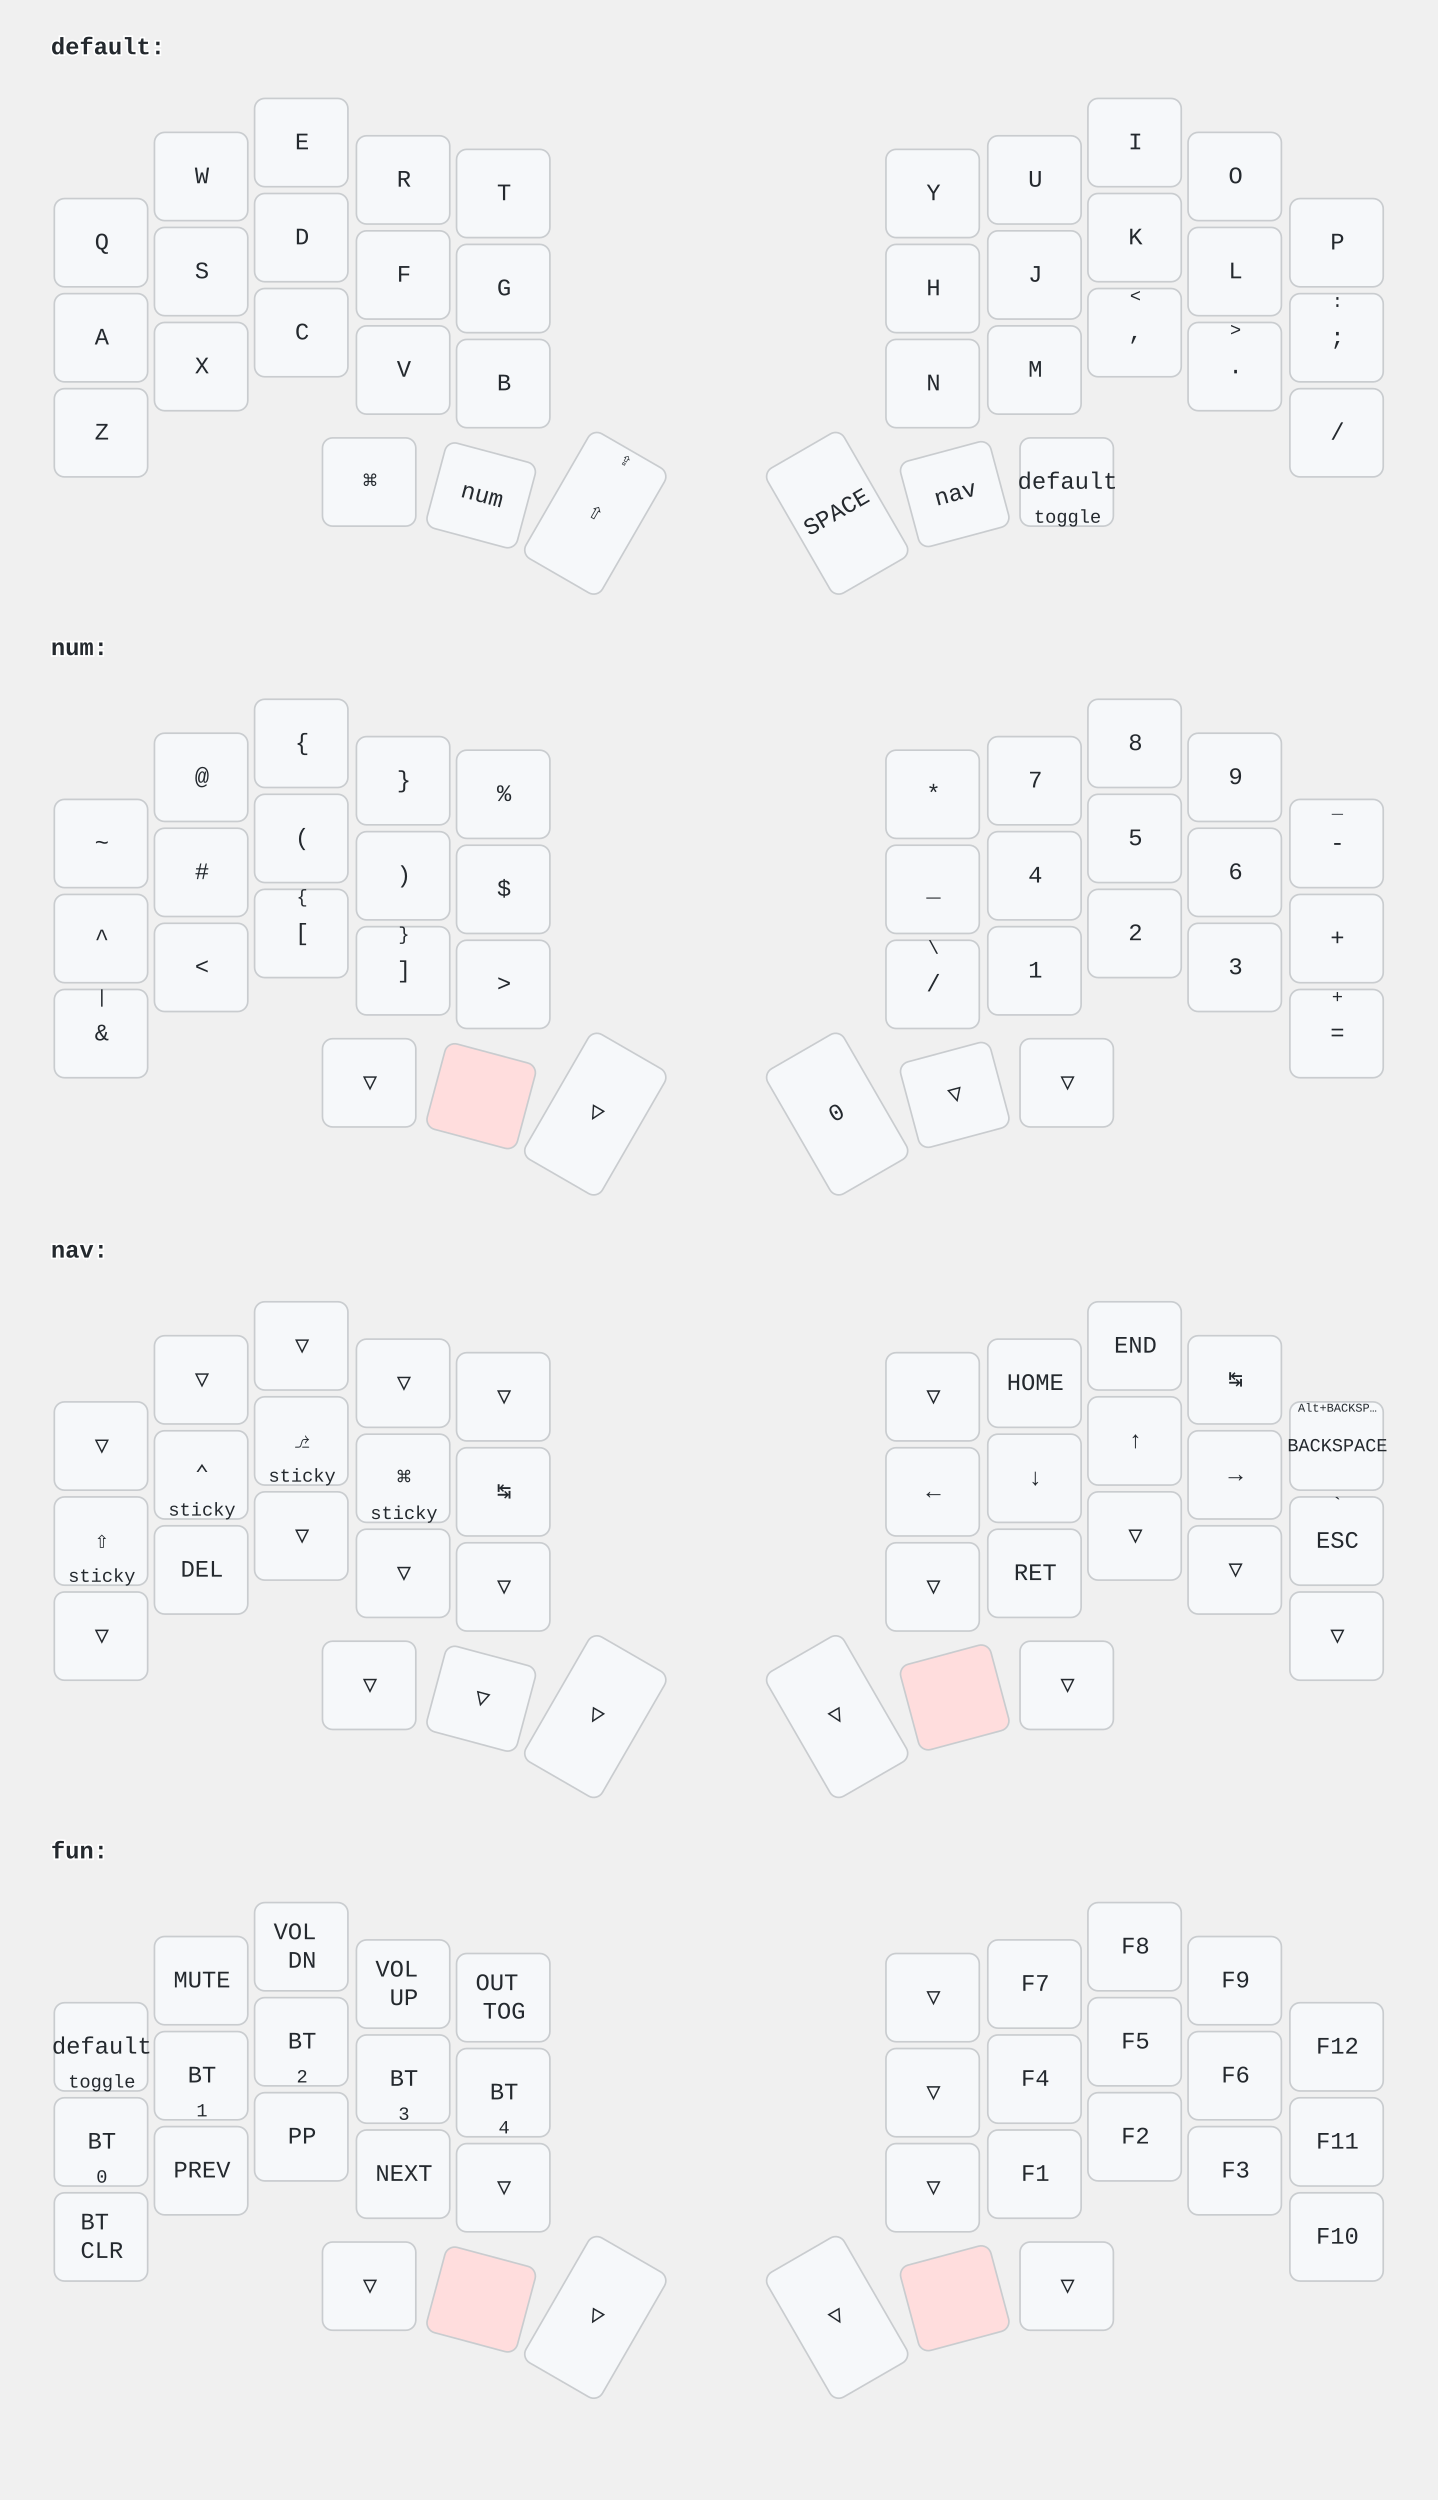
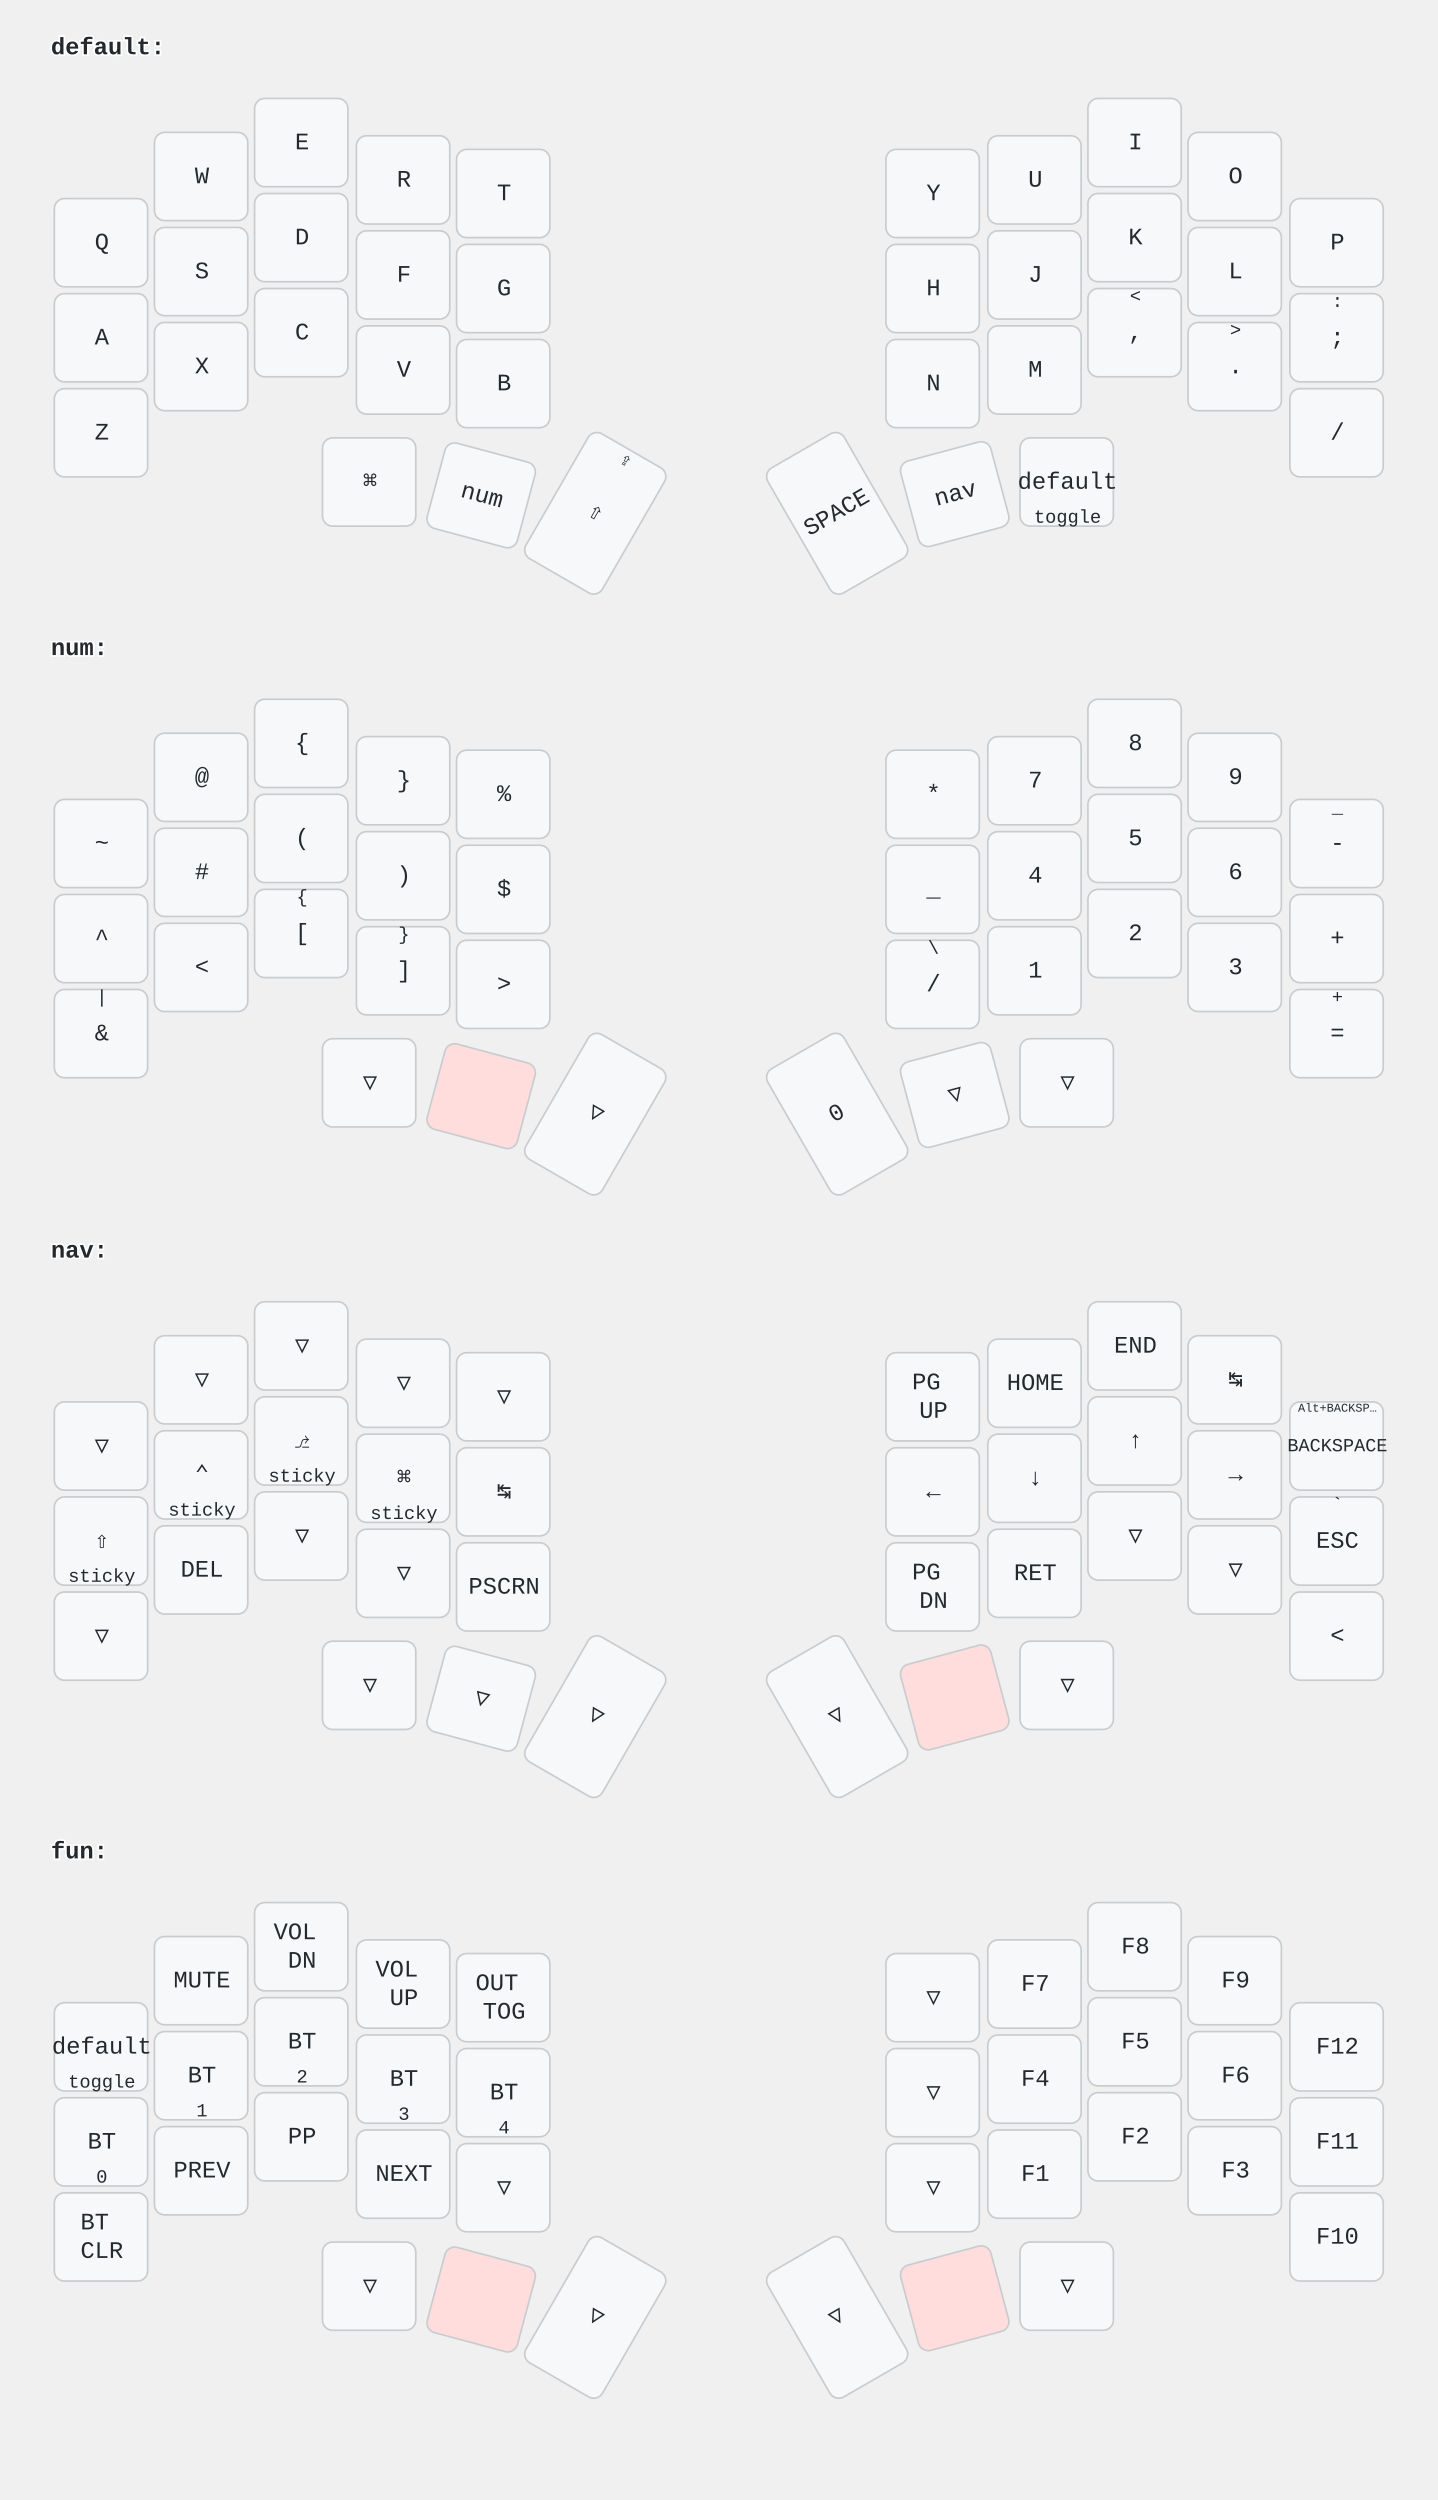
<svg xmlns="http://www.w3.org/2000/svg" width="847" height="1473" viewBox="0 0 847 1473" class="keymap">
  <style>/* font and background color specifications */
svg {
    font-family: SFMono-Regular,Consolas,Liberation Mono,Menlo,monospace;
    font-size: 14px;
    font-kerning: normal;
    text-rendering: optimizeLegibility;
    fill: #24292e;
}

/* default key styling */
rect {
    fill: #f6f8fa;
    stroke: #c9cccf;
    stroke-width: 1;
}

/* color accent for combo boxes */
rect.combo {
    fill: #cdf;
}

/* color accent for held keys */
rect.held, rect.combo.held {
    fill: #fdd;
}

/* color accent for ghost (optional) keys */
rect.ghost, rect.combo.ghost {
    fill: #ddd;
}

text {
    text-anchor: middle;
    dominant-baseline: middle;
}

/* styling for layer labels */
text.label {
    font-weight: bold;
    text-anchor: start;
    stroke: white;
    stroke-width: 2;
    paint-order: stroke;
}

/* styling for combo tap, and key hold/shifted label text */
text.combo, text.hold, text.shifted {
    font-size: 11px;
}

text.hold {
    text-anchor: middle;
    dominant-baseline: auto;
}

text.shifted {
    text-anchor: middle;
    dominant-baseline: hanging;
}

/* styling for hold/shifted label text in combo box */
text.combo.hold, text.combo.shifted {
    font-size: 8px;
}

/* styling for combo dendrons */
path {
    stroke-width: 1;
    stroke: gray;
    fill: none;
}
</style>
  <g transform="translate(30, 0)" class="layer-default">
    <text x="0" y="28" class="label" id="default">default:</text>
    <g transform="translate(0, 56)">
      <g transform="translate(30, 87)" class="key keypos-0">
        <rect rx="6" ry="6" x="-28" y="-26" width="55" height="52" class="key" />
        <text x="0" y="0" class="key tap">Q</text>
      </g>
      <g transform="translate(89, 48)" class="key keypos-1">
        <rect rx="6" ry="6" x="-28" y="-26" width="55" height="52" class="key" />
        <text x="0" y="0" class="key tap">W</text>
      </g>
      <g transform="translate(148, 28)" class="key keypos-2">
        <rect rx="6" ry="6" x="-28" y="-26" width="55" height="52" class="key" />
        <text x="0" y="0" class="key tap">E</text>
      </g>
      <g transform="translate(208, 50)" class="key keypos-3">
        <rect rx="6" ry="6" x="-28" y="-26" width="55" height="52" class="key" />
        <text x="0" y="0" class="key tap">R</text>
      </g>
      <g transform="translate(267, 58)" class="key keypos-4">
        <rect rx="6" ry="6" x="-28" y="-26" width="55" height="52" class="key" />
        <text x="0" y="0" class="key tap">T</text>
      </g>
      <g transform="translate(520, 58)" class="key keypos-5">
        <rect rx="6" ry="6" x="-28" y="-26" width="55" height="52" class="key" />
        <text x="0" y="0" class="key tap">Y</text>
      </g>
      <g transform="translate(580, 50)" class="key keypos-6">
        <rect rx="6" ry="6" x="-28" y="-26" width="55" height="52" class="key" />
        <text x="0" y="0" class="key tap">U</text>
      </g>
      <g transform="translate(639, 28)" class="key keypos-7">
        <rect rx="6" ry="6" x="-28" y="-26" width="55" height="52" class="key" />
        <text x="0" y="0" class="key tap">I</text>
      </g>
      <g transform="translate(698, 48)" class="key keypos-8">
        <rect rx="6" ry="6" x="-28" y="-26" width="55" height="52" class="key" />
        <text x="0" y="0" class="key tap">O</text>
      </g>
      <g transform="translate(758, 87)" class="key keypos-9">
        <rect rx="6" ry="6" x="-28" y="-26" width="55" height="52" class="key" />
        <text x="0" y="0" class="key tap">P</text>
      </g>
      <g transform="translate(30, 143)" class="key keypos-10">
        <rect rx="6" ry="6" x="-28" y="-26" width="55" height="52" class="key" />
        <text x="0" y="0" class="key tap">A</text>
      </g>
      <g transform="translate(89, 104)" class="key keypos-11">
        <rect rx="6" ry="6" x="-28" y="-26" width="55" height="52" class="key" />
        <text x="0" y="0" class="key tap">S</text>
      </g>
      <g transform="translate(148, 84)" class="key keypos-12">
        <rect rx="6" ry="6" x="-28" y="-26" width="55" height="52" class="key" />
        <text x="0" y="0" class="key tap">D</text>
      </g>
      <g transform="translate(208, 106)" class="key keypos-13">
        <rect rx="6" ry="6" x="-28" y="-26" width="55" height="52" class="key" />
        <text x="0" y="0" class="key tap">F</text>
      </g>
      <g transform="translate(267, 114)" class="key keypos-14">
        <rect rx="6" ry="6" x="-28" y="-26" width="55" height="52" class="key" />
        <text x="0" y="0" class="key tap">G</text>
      </g>
      <g transform="translate(520, 114)" class="key keypos-15">
        <rect rx="6" ry="6" x="-28" y="-26" width="55" height="52" class="key" />
        <text x="0" y="0" class="key tap">H</text>
      </g>
      <g transform="translate(580, 106)" class="key keypos-16">
        <rect rx="6" ry="6" x="-28" y="-26" width="55" height="52" class="key" />
        <text x="0" y="0" class="key tap">J</text>
      </g>
      <g transform="translate(639, 84)" class="key keypos-17">
        <rect rx="6" ry="6" x="-28" y="-26" width="55" height="52" class="key" />
        <text x="0" y="0" class="key tap">K</text>
      </g>
      <g transform="translate(698, 104)" class="key keypos-18">
        <rect rx="6" ry="6" x="-28" y="-26" width="55" height="52" class="key" />
        <text x="0" y="0" class="key tap">L</text>
      </g>
      <g transform="translate(758, 143)" class="key keypos-19">
        <rect rx="6" ry="6" x="-28" y="-26" width="55" height="52" class="key" />
        <text x="0" y="0" class="key tap">;</text>
        <text x="0" y="-24" class="key shifted">:</text>
      </g>
      <g transform="translate(30, 199)" class="key keypos-20">
        <rect rx="6" ry="6" x="-28" y="-26" width="55" height="52" class="key" />
        <text x="0" y="0" class="key tap">Z</text>
      </g>
      <g transform="translate(89, 160)" class="key keypos-21">
        <rect rx="6" ry="6" x="-28" y="-26" width="55" height="52" class="key" />
        <text x="0" y="0" class="key tap">X</text>
      </g>
      <g transform="translate(148, 140)" class="key keypos-22">
        <rect rx="6" ry="6" x="-28" y="-26" width="55" height="52" class="key" />
        <text x="0" y="0" class="key tap">C</text>
      </g>
      <g transform="translate(208, 162)" class="key keypos-23">
        <rect rx="6" ry="6" x="-28" y="-26" width="55" height="52" class="key" />
        <text x="0" y="0" class="key tap">V</text>
      </g>
      <g transform="translate(267, 170)" class="key keypos-24">
        <rect rx="6" ry="6" x="-28" y="-26" width="55" height="52" class="key" />
        <text x="0" y="0" class="key tap">B</text>
      </g>
      <g transform="translate(520, 170)" class="key keypos-25">
        <rect rx="6" ry="6" x="-28" y="-26" width="55" height="52" class="key" />
        <text x="0" y="0" class="key tap">N</text>
      </g>
      <g transform="translate(580, 162)" class="key keypos-26">
        <rect rx="6" ry="6" x="-28" y="-26" width="55" height="52" class="key" />
        <text x="0" y="0" class="key tap">M</text>
      </g>
      <g transform="translate(639, 140)" class="key keypos-27">
        <rect rx="6" ry="6" x="-28" y="-26" width="55" height="52" class="key" />
        <text x="0" y="0" class="key tap">,</text>
        <text x="0" y="-24" class="key shifted">&lt;</text>
      </g>
      <g transform="translate(698, 160)" class="key keypos-28">
        <rect rx="6" ry="6" x="-28" y="-26" width="55" height="52" class="key" />
        <text x="0" y="0" class="key tap">.</text>
        <text x="0" y="-24" class="key shifted">&gt;</text>
      </g>
      <g transform="translate(758, 199)" class="key keypos-29">
        <rect rx="6" ry="6" x="-28" y="-26" width="55" height="52" class="key" />
        <text x="0" y="0" class="key tap">/</text>
      </g>
      <g transform="translate(188, 228)" class="key keypos-30">
        <rect rx="6" ry="6" x="-28" y="-26" width="55" height="52" class="key" />
        <text x="0" y="0" class="key tap">⌘</text>
      </g>
      <g transform="translate(254, 236) rotate(15.0)" class="key keypos-31">
        <rect rx="6" ry="6" x="-28" y="-26" width="55" height="52" class="key" />
        <a href="#num">
          <text x="0" y="0" class="key tap layer-activator">num</text>
        </a>
      </g>
      <g transform="translate(321, 246) rotate(30.0)" class="key keypos-32">
        <rect rx="6" ry="6" x="-26" y="-42" width="52" height="85" class="key" />
        <text x="0" y="0" class="key tap">⇧</text>
        <text x="0" y="-40" class="key shifted">⇪</text>
      </g>
      <g transform="translate(463, 246) rotate(-30.0)" class="key keypos-33">
        <rect rx="6" ry="6" x="-26" y="-42" width="52" height="85" class="key" />
        <text x="0" y="0" class="key tap">SPACE</text>
      </g>
      <g transform="translate(533, 235) rotate(-15.0)" class="key keypos-34">
        <rect rx="6" ry="6" x="-28" y="-26" width="55" height="52" class="key" />
        <a href="#nav">
          <text x="0" y="0" class="key tap layer-activator">nav</text>
        </a>
      </g>
      <g transform="translate(599, 228)" class="key keypos-35">
        <rect rx="6" ry="6" x="-28" y="-26" width="55" height="52" class="key" />
        <a href="#default">
          <text x="0" y="0" class="key tap layer-activator">default</text>
        </a>
        <text x="0" y="24" class="key hold">toggle</text>
      </g>
    </g>
  </g>
  <g transform="translate(30, 354)" class="layer-num">
    <text x="0" y="28" class="label" id="num">num:</text>
    <g transform="translate(0, 56)">
      <g transform="translate(30, 87)" class="key keypos-0">
        <rect rx="6" ry="6" x="-28" y="-26" width="55" height="52" class="key" />
        <text x="0" y="0" class="key tap">~</text>
      </g>
      <g transform="translate(89, 48)" class="key keypos-1">
        <rect rx="6" ry="6" x="-28" y="-26" width="55" height="52" class="key" />
        <text x="0" y="0" class="key tap">@</text>
      </g>
      <g transform="translate(148, 28)" class="key keypos-2">
        <rect rx="6" ry="6" x="-28" y="-26" width="55" height="52" class="key" />
        <text x="0" y="0" class="key tap">{</text>
      </g>
      <g transform="translate(208, 50)" class="key keypos-3">
        <rect rx="6" ry="6" x="-28" y="-26" width="55" height="52" class="key" />
        <text x="0" y="0" class="key tap">}</text>
      </g>
      <g transform="translate(267, 58)" class="key keypos-4">
        <rect rx="6" ry="6" x="-28" y="-26" width="55" height="52" class="key" />
        <text x="0" y="0" class="key tap">%</text>
      </g>
      <g transform="translate(520, 58)" class="key keypos-5">
        <rect rx="6" ry="6" x="-28" y="-26" width="55" height="52" class="key" />
        <text x="0" y="0" class="key tap">*</text>
      </g>
      <g transform="translate(580, 50)" class="key keypos-6">
        <rect rx="6" ry="6" x="-28" y="-26" width="55" height="52" class="key" />
        <text x="0" y="0" class="key tap">7</text>
      </g>
      <g transform="translate(639, 28)" class="key keypos-7">
        <rect rx="6" ry="6" x="-28" y="-26" width="55" height="52" class="key" />
        <text x="0" y="0" class="key tap">8</text>
      </g>
      <g transform="translate(698, 48)" class="key keypos-8">
        <rect rx="6" ry="6" x="-28" y="-26" width="55" height="52" class="key" />
        <text x="0" y="0" class="key tap">9</text>
      </g>
      <g transform="translate(758, 87)" class="key keypos-9">
        <rect rx="6" ry="6" x="-28" y="-26" width="55" height="52" class="key" />
        <text x="0" y="0" class="key tap">-</text>
        <text x="0" y="-24" class="key shifted">_</text>
      </g>
      <g transform="translate(30, 143)" class="key keypos-10">
        <rect rx="6" ry="6" x="-28" y="-26" width="55" height="52" class="key" />
        <text x="0" y="0" class="key tap">^</text>
      </g>
      <g transform="translate(89, 104)" class="key keypos-11">
        <rect rx="6" ry="6" x="-28" y="-26" width="55" height="52" class="key" />
        <text x="0" y="0" class="key tap">#</text>
      </g>
      <g transform="translate(148, 84)" class="key keypos-12">
        <rect rx="6" ry="6" x="-28" y="-26" width="55" height="52" class="key" />
        <text x="0" y="0" class="key tap">(</text>
      </g>
      <g transform="translate(208, 106)" class="key keypos-13">
        <rect rx="6" ry="6" x="-28" y="-26" width="55" height="52" class="key" />
        <text x="0" y="0" class="key tap">)</text>
      </g>
      <g transform="translate(267, 114)" class="key keypos-14">
        <rect rx="6" ry="6" x="-28" y="-26" width="55" height="52" class="key" />
        <text x="0" y="0" class="key tap">$</text>
      </g>
      <g transform="translate(520, 114)" class="key keypos-15">
        <rect rx="6" ry="6" x="-28" y="-26" width="55" height="52" class="key" />
        <text x="0" y="0" class="key tap">_</text>
      </g>
      <g transform="translate(580, 106)" class="key keypos-16">
        <rect rx="6" ry="6" x="-28" y="-26" width="55" height="52" class="key" />
        <text x="0" y="0" class="key tap">4</text>
      </g>
      <g transform="translate(639, 84)" class="key keypos-17">
        <rect rx="6" ry="6" x="-28" y="-26" width="55" height="52" class="key" />
        <text x="0" y="0" class="key tap">5</text>
      </g>
      <g transform="translate(698, 104)" class="key keypos-18">
        <rect rx="6" ry="6" x="-28" y="-26" width="55" height="52" class="key" />
        <text x="0" y="0" class="key tap">6</text>
      </g>
      <g transform="translate(758, 143)" class="key keypos-19">
        <rect rx="6" ry="6" x="-28" y="-26" width="55" height="52" class="key" />
        <text x="0" y="0" class="key tap">+</text>
      </g>
      <g transform="translate(30, 199)" class="key keypos-20">
        <rect rx="6" ry="6" x="-28" y="-26" width="55" height="52" class="key" />
        <text x="0" y="0" class="key tap">&amp;</text>
        <text x="0" y="-24" class="key shifted">|</text>
      </g>
      <g transform="translate(89, 160)" class="key keypos-21">
        <rect rx="6" ry="6" x="-28" y="-26" width="55" height="52" class="key" />
        <text x="0" y="0" class="key tap">&lt;</text>
      </g>
      <g transform="translate(148, 140)" class="key keypos-22">
        <rect rx="6" ry="6" x="-28" y="-26" width="55" height="52" class="key" />
        <text x="0" y="0" class="key tap">[</text>
        <text x="0" y="-24" class="key shifted">{</text>
      </g>
      <g transform="translate(208, 162)" class="key keypos-23">
        <rect rx="6" ry="6" x="-28" y="-26" width="55" height="52" class="key" />
        <text x="0" y="0" class="key tap">]</text>
        <text x="0" y="-24" class="key shifted">}</text>
      </g>
      <g transform="translate(267, 170)" class="key keypos-24">
        <rect rx="6" ry="6" x="-28" y="-26" width="55" height="52" class="key" />
        <text x="0" y="0" class="key tap">&gt;</text>
      </g>
      <g transform="translate(520, 170)" class="key keypos-25">
        <rect rx="6" ry="6" x="-28" y="-26" width="55" height="52" class="key" />
        <text x="0" y="0" class="key tap">/</text>
        <text x="0" y="-24" class="key shifted">\</text>
      </g>
      <g transform="translate(580, 162)" class="key keypos-26">
        <rect rx="6" ry="6" x="-28" y="-26" width="55" height="52" class="key" />
        <text x="0" y="0" class="key tap">1</text>
      </g>
      <g transform="translate(639, 140)" class="key keypos-27">
        <rect rx="6" ry="6" x="-28" y="-26" width="55" height="52" class="key" />
        <text x="0" y="0" class="key tap">2</text>
      </g>
      <g transform="translate(698, 160)" class="key keypos-28">
        <rect rx="6" ry="6" x="-28" y="-26" width="55" height="52" class="key" />
        <text x="0" y="0" class="key tap">3</text>
      </g>
      <g transform="translate(758, 199)" class="key keypos-29">
        <rect rx="6" ry="6" x="-28" y="-26" width="55" height="52" class="key" />
        <text x="0" y="0" class="key tap">=</text>
        <text x="0" y="-24" class="key shifted">+</text>
      </g>
      <g transform="translate(188, 228)" class="key trans keypos-30">
        <rect rx="6" ry="6" x="-28" y="-26" width="55" height="52" class="key trans" />
        <text x="0" y="0" class="key trans tap">▽</text>
      </g>
      <g transform="translate(254, 236) rotate(15.0)" class="key held keypos-31">
        <rect rx="6" ry="6" x="-28" y="-26" width="55" height="52" class="key held" />
      </g>
      <g transform="translate(321, 246) rotate(30.0)" class="key trans keypos-32">
        <rect rx="6" ry="6" x="-26" y="-42" width="52" height="85" class="key trans" />
        <text x="0" y="0" class="key trans tap">▽</text>
      </g>
      <g transform="translate(463, 246) rotate(-30.0)" class="key keypos-33">
        <rect rx="6" ry="6" x="-26" y="-42" width="52" height="85" class="key" />
        <text x="0" y="0" class="key tap">0</text>
      </g>
      <g transform="translate(533, 235) rotate(-15.0)" class="key trans keypos-34">
        <rect rx="6" ry="6" x="-28" y="-26" width="55" height="52" class="key trans" />
        <text x="0" y="0" class="key trans tap">▽</text>
      </g>
      <g transform="translate(599, 228)" class="key trans keypos-35">
        <rect rx="6" ry="6" x="-28" y="-26" width="55" height="52" class="key trans" />
        <text x="0" y="0" class="key trans tap">▽</text>
      </g>
    </g>
  </g>
  <g transform="translate(30, 709)" class="layer-nav">
    <text x="0" y="28" class="label" id="nav">nav:</text>
    <g transform="translate(0, 56)">
      <g transform="translate(30, 87)" class="key trans keypos-0">
        <rect rx="6" ry="6" x="-28" y="-26" width="55" height="52" class="key trans" />
        <text x="0" y="0" class="key trans tap">▽</text>
      </g>
      <g transform="translate(89, 48)" class="key trans keypos-1">
        <rect rx="6" ry="6" x="-28" y="-26" width="55" height="52" class="key trans" />
        <text x="0" y="0" class="key trans tap">▽</text>
      </g>
      <g transform="translate(148, 28)" class="key trans keypos-2">
        <rect rx="6" ry="6" x="-28" y="-26" width="55" height="52" class="key trans" />
        <text x="0" y="0" class="key trans tap">▽</text>
      </g>
      <g transform="translate(208, 50)" class="key trans keypos-3">
        <rect rx="6" ry="6" x="-28" y="-26" width="55" height="52" class="key trans" />
        <text x="0" y="0" class="key trans tap">▽</text>
      </g>
      <g transform="translate(267, 58)" class="key trans keypos-4">
        <rect rx="6" ry="6" x="-28" y="-26" width="55" height="52" class="key trans" />
        <text x="0" y="0" class="key trans tap">▽</text>
      </g>
-       <g transform="translate(520, 58)" class="key trans keypos-5">
-         <rect rx="6" ry="6" x="-28" y="-26" width="55" height="52" class="key trans" />
-         <text x="0" y="0" class="key trans tap">▽</text>
+       <g transform="translate(520, 58)" class="key keypos-5">
+         <rect rx="6" ry="6" x="-28" y="-26" width="55" height="52" class="key" />
+         <text x="0" y="0" class="key tap">
+           <tspan x="0" dy="-0.6em">PG</tspan>
+           <tspan x="0" dy="1.2em">UP</tspan>
+         </text>
      </g>
      <g transform="translate(580, 50)" class="key keypos-6">
        <rect rx="6" ry="6" x="-28" y="-26" width="55" height="52" class="key" />
        <text x="0" y="0" class="key tap">HOME</text>
      </g>
      <g transform="translate(639, 28)" class="key keypos-7">
        <rect rx="6" ry="6" x="-28" y="-26" width="55" height="52" class="key" />
        <text x="0" y="0" class="key tap">END</text>
      </g>
      <g transform="translate(698, 48)" class="key keypos-8">
        <rect rx="6" ry="6" x="-28" y="-26" width="55" height="52" class="key" />
        <text x="0" y="0" class="key tap">↹</text>
      </g>
      <g transform="translate(758, 87)" class="key keypos-9">
        <rect rx="6" ry="6" x="-28" y="-26" width="55" height="52" class="key" />
        <text x="0" y="0" class="key tap">
          <tspan style="font-size: 78%">BACKSPACE</tspan>
        </text>
        <text x="0" y="-24" class="key shifted">
          <tspan style="font-size: 64%">Alt+BACKSP…</tspan>
        </text>
      </g>
      <g transform="translate(30, 143)" class="key keypos-10">
        <rect rx="6" ry="6" x="-28" y="-26" width="55" height="52" class="key" />
        <text x="0" y="0" class="key tap">⇧</text>
        <text x="0" y="24" class="key hold">sticky</text>
      </g>
      <g transform="translate(89, 104)" class="key keypos-11">
        <rect rx="6" ry="6" x="-28" y="-26" width="55" height="52" class="key" />
        <text x="0" y="0" class="key tap">⌃</text>
        <text x="0" y="24" class="key hold">sticky</text>
      </g>
      <g transform="translate(148, 84)" class="key keypos-12">
        <rect rx="6" ry="6" x="-28" y="-26" width="55" height="52" class="key" />
        <text x="0" y="0" class="key tap">⎇</text>
        <text x="0" y="24" class="key hold">sticky</text>
      </g>
      <g transform="translate(208, 106)" class="key keypos-13">
        <rect rx="6" ry="6" x="-28" y="-26" width="55" height="52" class="key" />
        <text x="0" y="0" class="key tap">⌘</text>
        <text x="0" y="24" class="key hold">sticky</text>
      </g>
      <g transform="translate(267, 114)" class="key keypos-14">
        <rect rx="6" ry="6" x="-28" y="-26" width="55" height="52" class="key" />
        <text x="0" y="0" class="key tap">↹</text>
      </g>
      <g transform="translate(520, 114)" class="key keypos-15">
        <rect rx="6" ry="6" x="-28" y="-26" width="55" height="52" class="key" />
        <text x="0" y="0" class="key tap">←</text>
      </g>
      <g transform="translate(580, 106)" class="key keypos-16">
        <rect rx="6" ry="6" x="-28" y="-26" width="55" height="52" class="key" />
        <text x="0" y="0" class="key tap">↓</text>
      </g>
      <g transform="translate(639, 84)" class="key keypos-17">
        <rect rx="6" ry="6" x="-28" y="-26" width="55" height="52" class="key" />
        <text x="0" y="0" class="key tap">↑</text>
      </g>
      <g transform="translate(698, 104)" class="key keypos-18">
        <rect rx="6" ry="6" x="-28" y="-26" width="55" height="52" class="key" />
        <text x="0" y="0" class="key tap">→</text>
      </g>
      <g transform="translate(758, 143)" class="key keypos-19">
        <rect rx="6" ry="6" x="-28" y="-26" width="55" height="52" class="key" />
        <text x="0" y="0" class="key tap">ESC</text>
        <text x="0" y="-24" class="key shifted">`</text>
      </g>
      <g transform="translate(30, 199)" class="key trans keypos-20">
        <rect rx="6" ry="6" x="-28" y="-26" width="55" height="52" class="key trans" />
        <text x="0" y="0" class="key trans tap">▽</text>
      </g>
      <g transform="translate(89, 160)" class="key keypos-21">
        <rect rx="6" ry="6" x="-28" y="-26" width="55" height="52" class="key" />
        <text x="0" y="0" class="key tap">DEL</text>
      </g>
      <g transform="translate(148, 140)" class="key trans keypos-22">
        <rect rx="6" ry="6" x="-28" y="-26" width="55" height="52" class="key trans" />
        <text x="0" y="0" class="key trans tap">▽</text>
      </g>
      <g transform="translate(208, 162)" class="key trans keypos-23">
        <rect rx="6" ry="6" x="-28" y="-26" width="55" height="52" class="key trans" />
        <text x="0" y="0" class="key trans tap">▽</text>
      </g>
-       <g transform="translate(267, 170)" class="key trans keypos-24">
-         <rect rx="6" ry="6" x="-28" y="-26" width="55" height="52" class="key trans" />
-         <text x="0" y="0" class="key trans tap">▽</text>
-       </g>
-       <g transform="translate(520, 170)" class="key trans keypos-25">
-         <rect rx="6" ry="6" x="-28" y="-26" width="55" height="52" class="key trans" />
-         <text x="0" y="0" class="key trans tap">▽</text>
+       <g transform="translate(267, 170)" class="key keypos-24">
+         <rect rx="6" ry="6" x="-28" y="-26" width="55" height="52" class="key" />
+         <text x="0" y="0" class="key tap">PSCRN</text>
+       </g>
+       <g transform="translate(520, 170)" class="key keypos-25">
+         <rect rx="6" ry="6" x="-28" y="-26" width="55" height="52" class="key" />
+         <text x="0" y="0" class="key tap">
+           <tspan x="0" dy="-0.6em">PG</tspan>
+           <tspan x="0" dy="1.2em">DN</tspan>
+         </text>
      </g>
      <g transform="translate(580, 162)" class="key keypos-26">
        <rect rx="6" ry="6" x="-28" y="-26" width="55" height="52" class="key" />
        <text x="0" y="0" class="key tap">RET</text>
      </g>
      <g transform="translate(639, 140)" class="key trans keypos-27">
        <rect rx="6" ry="6" x="-28" y="-26" width="55" height="52" class="key trans" />
        <text x="0" y="0" class="key trans tap">▽</text>
      </g>
      <g transform="translate(698, 160)" class="key trans keypos-28">
        <rect rx="6" ry="6" x="-28" y="-26" width="55" height="52" class="key trans" />
        <text x="0" y="0" class="key trans tap">▽</text>
      </g>
-       <g transform="translate(758, 199)" class="key trans keypos-29">
-         <rect rx="6" ry="6" x="-28" y="-26" width="55" height="52" class="key trans" />
-         <text x="0" y="0" class="key trans tap">▽</text>
+       <g transform="translate(758, 199)" class="key keypos-29">
+         <rect rx="6" ry="6" x="-28" y="-26" width="55" height="52" class="key" />
+         <text x="0" y="0" class="key tap">&lt;</text>
      </g>
      <g transform="translate(188, 228)" class="key trans keypos-30">
        <rect rx="6" ry="6" x="-28" y="-26" width="55" height="52" class="key trans" />
        <text x="0" y="0" class="key trans tap">▽</text>
      </g>
      <g transform="translate(254, 236) rotate(15.0)" class="key trans keypos-31">
        <rect rx="6" ry="6" x="-28" y="-26" width="55" height="52" class="key trans" />
        <text x="0" y="0" class="key trans tap">▽</text>
      </g>
      <g transform="translate(321, 246) rotate(30.0)" class="key trans keypos-32">
        <rect rx="6" ry="6" x="-26" y="-42" width="52" height="85" class="key trans" />
        <text x="0" y="0" class="key trans tap">▽</text>
      </g>
      <g transform="translate(463, 246) rotate(-30.0)" class="key trans keypos-33">
        <rect rx="6" ry="6" x="-26" y="-42" width="52" height="85" class="key trans" />
        <text x="0" y="0" class="key trans tap">▽</text>
      </g>
      <g transform="translate(533, 235) rotate(-15.0)" class="key held keypos-34">
        <rect rx="6" ry="6" x="-28" y="-26" width="55" height="52" class="key held" />
      </g>
      <g transform="translate(599, 228)" class="key trans keypos-35">
        <rect rx="6" ry="6" x="-28" y="-26" width="55" height="52" class="key trans" />
        <text x="0" y="0" class="key trans tap">▽</text>
      </g>
    </g>
  </g>
  <g transform="translate(30, 1063)" class="layer-fun">
    <text x="0" y="28" class="label" id="fun">fun:</text>
    <g transform="translate(0, 56)">
      <g transform="translate(30, 87)" class="key keypos-0">
        <rect rx="6" ry="6" x="-28" y="-26" width="55" height="52" class="key" />
        <a href="#default">
          <text x="0" y="0" class="key tap layer-activator">default</text>
        </a>
        <text x="0" y="24" class="key hold">toggle</text>
      </g>
      <g transform="translate(89, 48)" class="key keypos-1">
        <rect rx="6" ry="6" x="-28" y="-26" width="55" height="52" class="key" />
        <text x="0" y="0" class="key tap">MUTE</text>
      </g>
      <g transform="translate(148, 28)" class="key keypos-2">
        <rect rx="6" ry="6" x="-28" y="-26" width="55" height="52" class="key" />
        <text x="0" y="0" class="key tap">
          <tspan x="0" dy="-0.6em">VOL</tspan>
          <tspan x="0" dy="1.2em">DN</tspan>
        </text>
      </g>
      <g transform="translate(208, 50)" class="key keypos-3">
        <rect rx="6" ry="6" x="-28" y="-26" width="55" height="52" class="key" />
        <text x="0" y="0" class="key tap">
          <tspan x="0" dy="-0.6em">VOL</tspan>
          <tspan x="0" dy="1.2em">UP</tspan>
        </text>
      </g>
      <g transform="translate(267, 58)" class="key keypos-4">
        <rect rx="6" ry="6" x="-28" y="-26" width="55" height="52" class="key" />
        <text x="0" y="0" class="key tap">
          <tspan x="0" dy="-0.6em">OUT</tspan>
          <tspan x="0" dy="1.2em">TOG</tspan>
        </text>
      </g>
      <g transform="translate(520, 58)" class="key trans keypos-5">
        <rect rx="6" ry="6" x="-28" y="-26" width="55" height="52" class="key trans" />
        <text x="0" y="0" class="key trans tap">▽</text>
      </g>
      <g transform="translate(580, 50)" class="key keypos-6">
        <rect rx="6" ry="6" x="-28" y="-26" width="55" height="52" class="key" />
        <text x="0" y="0" class="key tap">F7</text>
      </g>
      <g transform="translate(639, 28)" class="key keypos-7">
        <rect rx="6" ry="6" x="-28" y="-26" width="55" height="52" class="key" />
        <text x="0" y="0" class="key tap">F8</text>
      </g>
      <g transform="translate(698, 48)" class="key keypos-8">
        <rect rx="6" ry="6" x="-28" y="-26" width="55" height="52" class="key" />
        <text x="0" y="0" class="key tap">F9</text>
      </g>
      <g transform="translate(758, 87)" class="key keypos-9">
        <rect rx="6" ry="6" x="-28" y="-26" width="55" height="52" class="key" />
        <text x="0" y="0" class="key tap">F12</text>
      </g>
      <g transform="translate(30, 143)" class="key keypos-10">
        <rect rx="6" ry="6" x="-28" y="-26" width="55" height="52" class="key" />
        <text x="0" y="0" class="key tap">BT</text>
        <text x="0" y="24" class="key hold">0</text>
      </g>
      <g transform="translate(89, 104)" class="key keypos-11">
        <rect rx="6" ry="6" x="-28" y="-26" width="55" height="52" class="key" />
        <text x="0" y="0" class="key tap">BT</text>
        <text x="0" y="24" class="key hold">1</text>
      </g>
      <g transform="translate(148, 84)" class="key keypos-12">
        <rect rx="6" ry="6" x="-28" y="-26" width="55" height="52" class="key" />
        <text x="0" y="0" class="key tap">BT</text>
        <text x="0" y="24" class="key hold">2</text>
      </g>
      <g transform="translate(208, 106)" class="key keypos-13">
        <rect rx="6" ry="6" x="-28" y="-26" width="55" height="52" class="key" />
        <text x="0" y="0" class="key tap">BT</text>
        <text x="0" y="24" class="key hold">3</text>
      </g>
      <g transform="translate(267, 114)" class="key keypos-14">
        <rect rx="6" ry="6" x="-28" y="-26" width="55" height="52" class="key" />
        <text x="0" y="0" class="key tap">BT</text>
        <text x="0" y="24" class="key hold">4</text>
      </g>
      <g transform="translate(520, 114)" class="key trans keypos-15">
        <rect rx="6" ry="6" x="-28" y="-26" width="55" height="52" class="key trans" />
        <text x="0" y="0" class="key trans tap">▽</text>
      </g>
      <g transform="translate(580, 106)" class="key keypos-16">
        <rect rx="6" ry="6" x="-28" y="-26" width="55" height="52" class="key" />
        <text x="0" y="0" class="key tap">F4</text>
      </g>
      <g transform="translate(639, 84)" class="key keypos-17">
        <rect rx="6" ry="6" x="-28" y="-26" width="55" height="52" class="key" />
        <text x="0" y="0" class="key tap">F5</text>
      </g>
      <g transform="translate(698, 104)" class="key keypos-18">
        <rect rx="6" ry="6" x="-28" y="-26" width="55" height="52" class="key" />
        <text x="0" y="0" class="key tap">F6</text>
      </g>
      <g transform="translate(758, 143)" class="key keypos-19">
        <rect rx="6" ry="6" x="-28" y="-26" width="55" height="52" class="key" />
        <text x="0" y="0" class="key tap">F11</text>
      </g>
      <g transform="translate(30, 199)" class="key keypos-20">
        <rect rx="6" ry="6" x="-28" y="-26" width="55" height="52" class="key" />
        <text x="0" y="0" class="key tap">
          <tspan x="0" dy="-0.6em">BT</tspan>
          <tspan x="0" dy="1.2em">CLR</tspan>
        </text>
      </g>
      <g transform="translate(89, 160)" class="key keypos-21">
        <rect rx="6" ry="6" x="-28" y="-26" width="55" height="52" class="key" />
        <text x="0" y="0" class="key tap">PREV</text>
      </g>
      <g transform="translate(148, 140)" class="key keypos-22">
        <rect rx="6" ry="6" x="-28" y="-26" width="55" height="52" class="key" />
        <text x="0" y="0" class="key tap">PP</text>
      </g>
      <g transform="translate(208, 162)" class="key keypos-23">
        <rect rx="6" ry="6" x="-28" y="-26" width="55" height="52" class="key" />
        <text x="0" y="0" class="key tap">NEXT</text>
      </g>
      <g transform="translate(267, 170)" class="key trans keypos-24">
        <rect rx="6" ry="6" x="-28" y="-26" width="55" height="52" class="key trans" />
        <text x="0" y="0" class="key trans tap">▽</text>
      </g>
      <g transform="translate(520, 170)" class="key trans keypos-25">
        <rect rx="6" ry="6" x="-28" y="-26" width="55" height="52" class="key trans" />
        <text x="0" y="0" class="key trans tap">▽</text>
      </g>
      <g transform="translate(580, 162)" class="key keypos-26">
        <rect rx="6" ry="6" x="-28" y="-26" width="55" height="52" class="key" />
        <text x="0" y="0" class="key tap">F1</text>
      </g>
      <g transform="translate(639, 140)" class="key keypos-27">
        <rect rx="6" ry="6" x="-28" y="-26" width="55" height="52" class="key" />
        <text x="0" y="0" class="key tap">F2</text>
      </g>
      <g transform="translate(698, 160)" class="key keypos-28">
        <rect rx="6" ry="6" x="-28" y="-26" width="55" height="52" class="key" />
        <text x="0" y="0" class="key tap">F3</text>
      </g>
      <g transform="translate(758, 199)" class="key keypos-29">
        <rect rx="6" ry="6" x="-28" y="-26" width="55" height="52" class="key" />
        <text x="0" y="0" class="key tap">F10</text>
      </g>
      <g transform="translate(188, 228)" class="key trans keypos-30">
        <rect rx="6" ry="6" x="-28" y="-26" width="55" height="52" class="key trans" />
        <text x="0" y="0" class="key trans tap">▽</text>
      </g>
      <g transform="translate(254, 236) rotate(15.0)" class="key held keypos-31">
        <rect rx="6" ry="6" x="-28" y="-26" width="55" height="52" class="key held" />
      </g>
      <g transform="translate(321, 246) rotate(30.0)" class="key trans keypos-32">
        <rect rx="6" ry="6" x="-26" y="-42" width="52" height="85" class="key trans" />
        <text x="0" y="0" class="key trans tap">▽</text>
      </g>
      <g transform="translate(463, 246) rotate(-30.0)" class="key trans keypos-33">
        <rect rx="6" ry="6" x="-26" y="-42" width="52" height="85" class="key trans" />
        <text x="0" y="0" class="key trans tap">▽</text>
      </g>
      <g transform="translate(533, 235) rotate(-15.0)" class="key held keypos-34">
        <rect rx="6" ry="6" x="-28" y="-26" width="55" height="52" class="key held" />
      </g>
      <g transform="translate(599, 228)" class="key trans keypos-35">
        <rect rx="6" ry="6" x="-28" y="-26" width="55" height="52" class="key trans" />
        <text x="0" y="0" class="key trans tap">▽</text>
      </g>
    </g>
  </g>
</svg>
